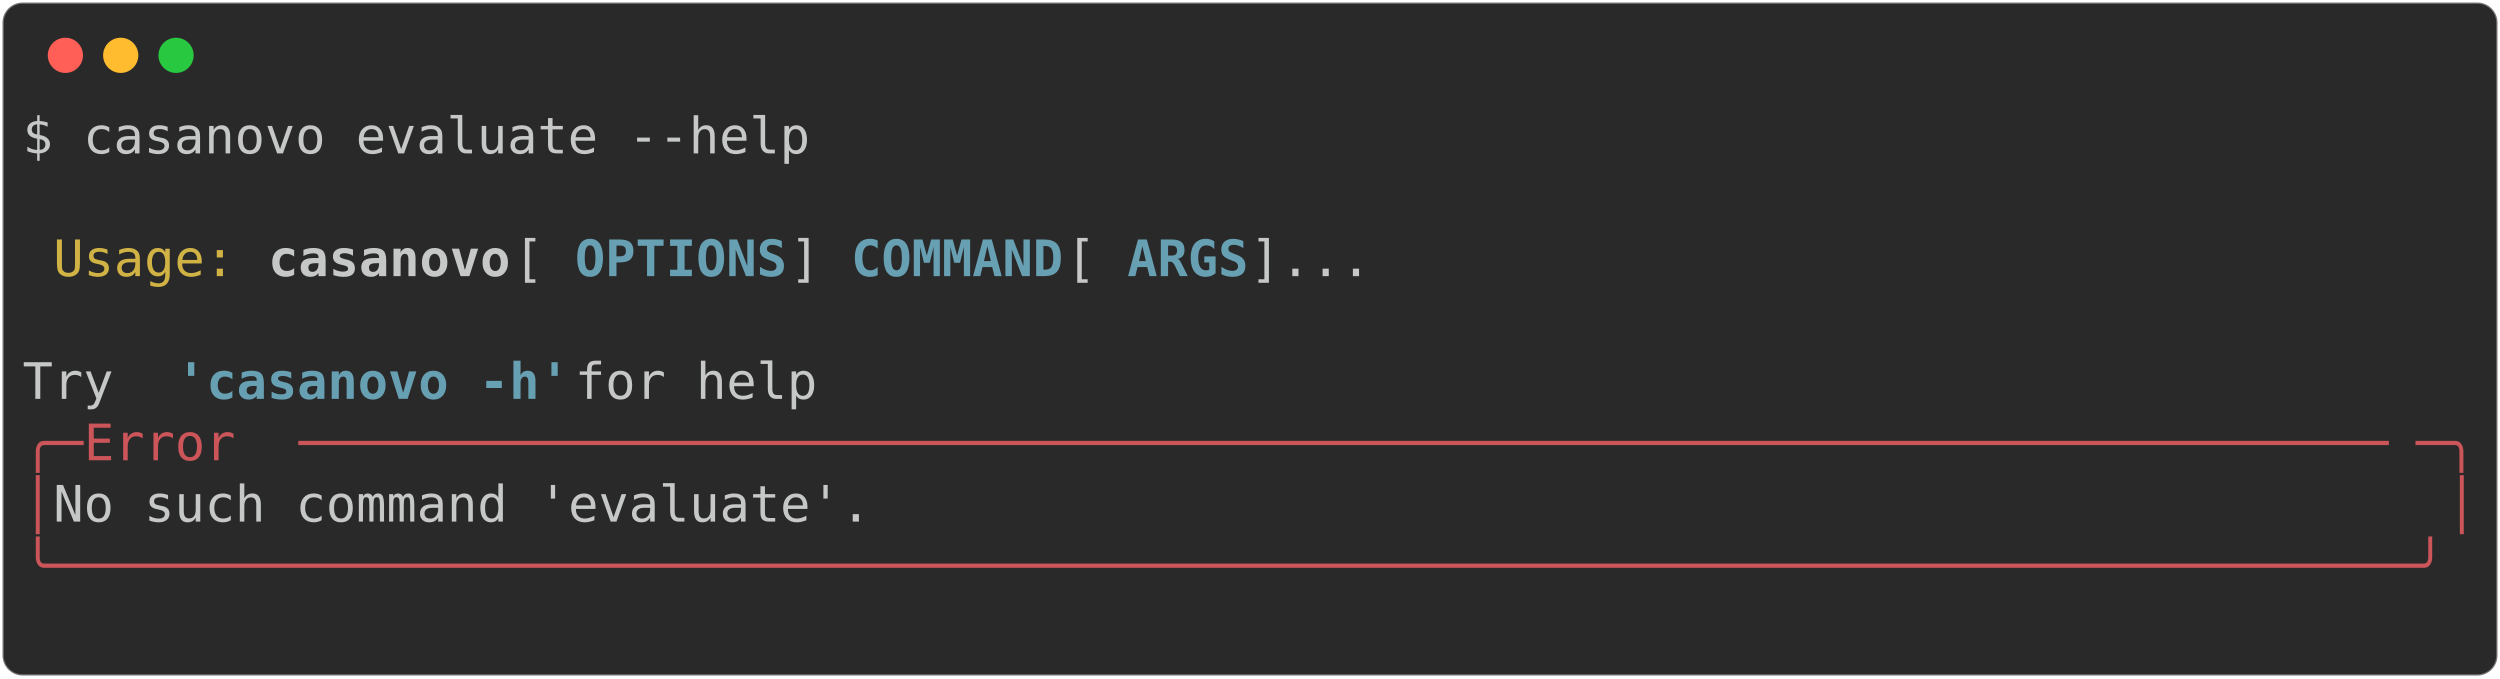
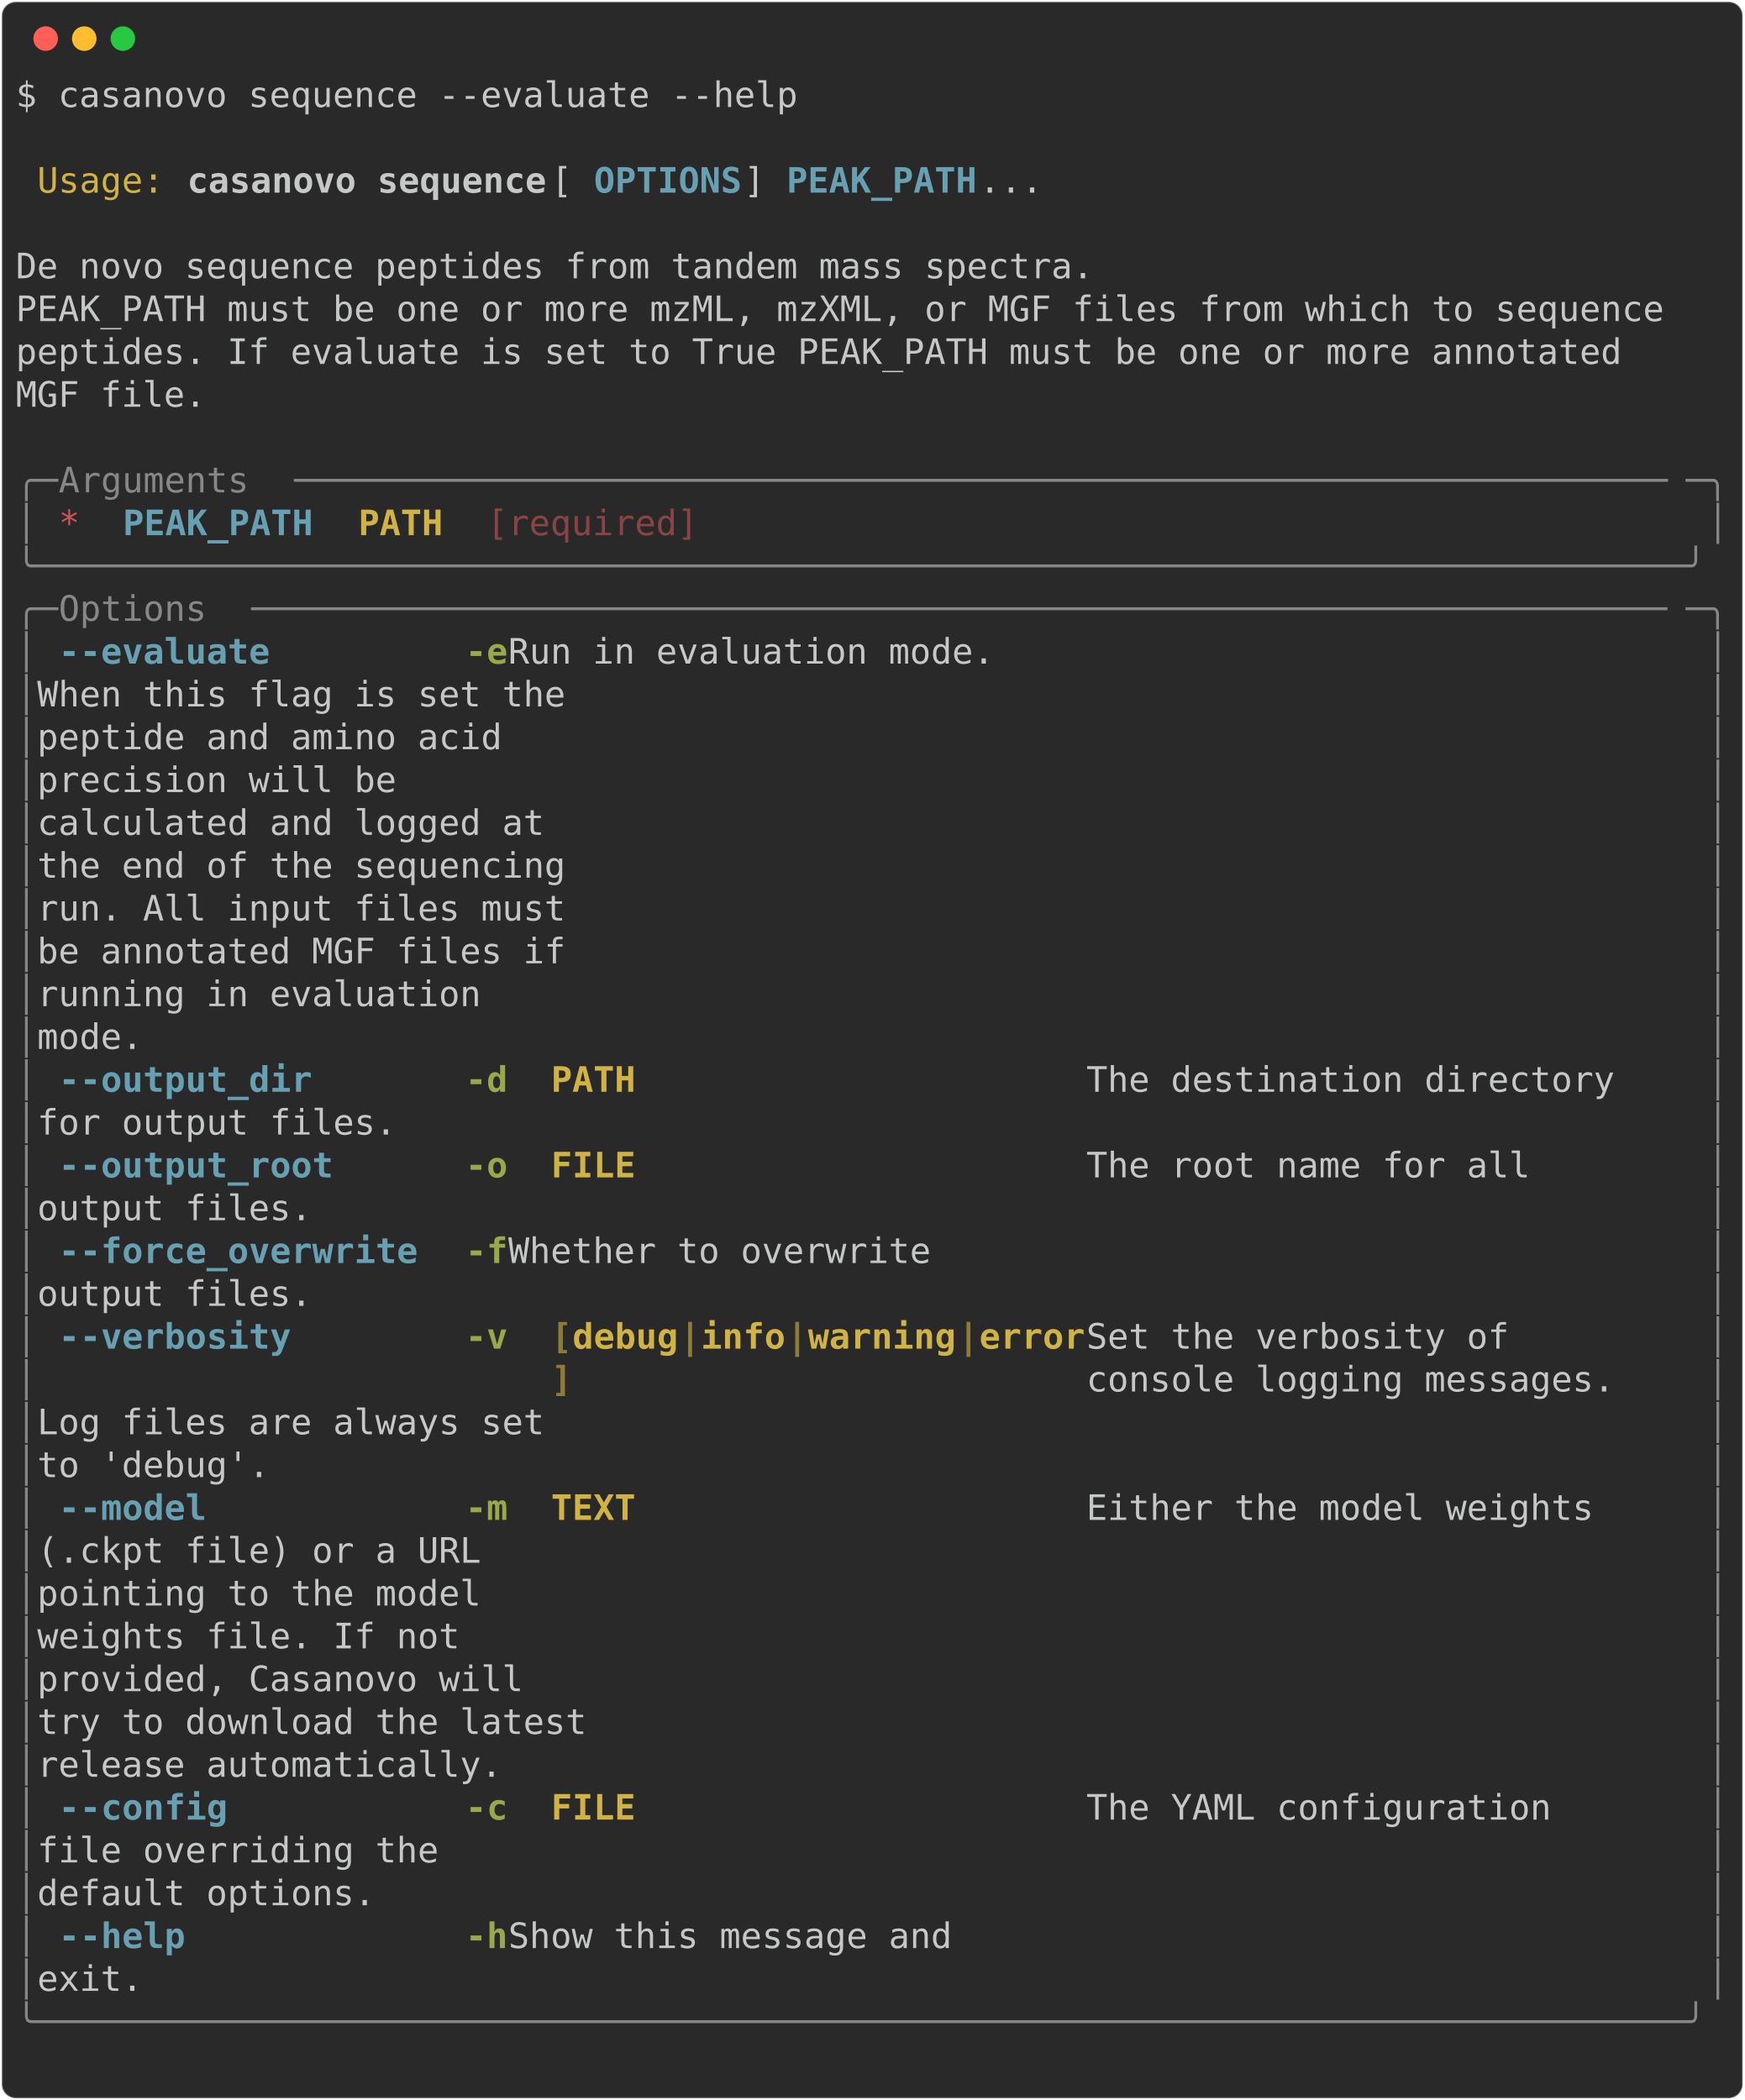
- <svg xmlns="http://www.w3.org/2000/svg" class="rich-terminal" viewBox="0 0 994 269.6">
+ <svg xmlns="http://www.w3.org/2000/svg" class="rich-terminal" viewBox="0 0 994 1196.8">
  <style>

    @font-face {
        font-family: "Fira Code";
        src: local("FiraCode-Regular"),
                url("https://cdnjs.cloudflare.com/ajax/libs/firacode/6.2.0/woff2/FiraCode-Regular.woff2") format("woff2"),
                url("https://cdnjs.cloudflare.com/ajax/libs/firacode/6.2.0/woff/FiraCode-Regular.woff") format("woff");
        font-style: normal;
        font-weight: 400;
    }
    @font-face {
        font-family: "Fira Code";
        src: local("FiraCode-Bold"),
                url("https://cdnjs.cloudflare.com/ajax/libs/firacode/6.2.0/woff2/FiraCode-Bold.woff2") format("woff2"),
                url("https://cdnjs.cloudflare.com/ajax/libs/firacode/6.2.0/woff/FiraCode-Bold.woff") format("woff");
        font-style: bold;
        font-weight: 700;
    }

-     .terminal-782051527-matrix {
+     .terminal-1152164508-matrix {
        font-family: Fira Code, monospace;
        font-size: 20px;
        line-height: 24.4px;
        font-variant-east-asian: full-width;
    }

-     .terminal-782051527-title {
+     .terminal-1152164508-title {
        font-size: 18px;
        font-weight: bold;
        font-family: arial;
    }

-     .terminal-782051527-r1 { fill: #c5c8c6 }
- .terminal-782051527-r2 { fill: #d0b344 }
- .terminal-782051527-r3 { fill: #c5c8c6;font-weight: bold }
- .terminal-782051527-r4 { fill: #68a0b3;font-weight: bold }
- .terminal-782051527-r5 { fill: #cc555a }
+     .terminal-1152164508-r1 { fill: #c5c8c6 }
+ .terminal-1152164508-r2 { fill: #d0b344 }
+ .terminal-1152164508-r3 { fill: #c5c8c6;font-weight: bold }
+ .terminal-1152164508-r4 { fill: #68a0b3;font-weight: bold }
+ .terminal-1152164508-r5 { fill: #868887 }
+ .terminal-1152164508-r6 { fill: #cc555a }
+ .terminal-1152164508-r7 { fill: #d0b344;font-weight: bold }
+ .terminal-1152164508-r8 { fill: #8a4346 }
+ .terminal-1152164508-r9 { fill: #98a84b;font-weight: bold }
+ .terminal-1152164508-r10 { fill: #8d7b39;font-weight: bold }
    </style>
  <defs>
-     <clipPath id="terminal-782051527-clip-terminal">
-       <rect x="0" y="0" width="975.0" height="218.6" />
-     </clipPath>
-     <clipPath id="terminal-782051527-line-0">
+     <clipPath id="terminal-1152164508-clip-terminal">
+       <rect x="0" y="0" width="975.0" height="1145.8" />
+     </clipPath>
+     <clipPath id="terminal-1152164508-line-0">
      <rect x="0" y="1.5" width="976" height="24.65" />
    </clipPath>
-     <clipPath id="terminal-782051527-line-1">
+     <clipPath id="terminal-1152164508-line-1">
      <rect x="0" y="25.9" width="976" height="24.65" />
    </clipPath>
-     <clipPath id="terminal-782051527-line-2">
+     <clipPath id="terminal-1152164508-line-2">
      <rect x="0" y="50.3" width="976" height="24.65" />
    </clipPath>
-     <clipPath id="terminal-782051527-line-3">
+     <clipPath id="terminal-1152164508-line-3">
      <rect x="0" y="74.7" width="976" height="24.65" />
    </clipPath>
-     <clipPath id="terminal-782051527-line-4">
+     <clipPath id="terminal-1152164508-line-4">
      <rect x="0" y="99.1" width="976" height="24.65" />
    </clipPath>
-     <clipPath id="terminal-782051527-line-5">
+     <clipPath id="terminal-1152164508-line-5">
      <rect x="0" y="123.5" width="976" height="24.65" />
    </clipPath>
-     <clipPath id="terminal-782051527-line-6">
+     <clipPath id="terminal-1152164508-line-6">
      <rect x="0" y="147.9" width="976" height="24.65" />
    </clipPath>
-     <clipPath id="terminal-782051527-line-7">
+     <clipPath id="terminal-1152164508-line-7">
      <rect x="0" y="172.3" width="976" height="24.65" />
    </clipPath>
+     <clipPath id="terminal-1152164508-line-8">
+       <rect x="0" y="196.7" width="976" height="24.65" />
+     </clipPath>
+     <clipPath id="terminal-1152164508-line-9">
+       <rect x="0" y="221.1" width="976" height="24.65" />
+     </clipPath>
+     <clipPath id="terminal-1152164508-line-10">
+       <rect x="0" y="245.5" width="976" height="24.65" />
+     </clipPath>
+     <clipPath id="terminal-1152164508-line-11">
+       <rect x="0" y="269.9" width="976" height="24.65" />
+     </clipPath>
+     <clipPath id="terminal-1152164508-line-12">
+       <rect x="0" y="294.3" width="976" height="24.65" />
+     </clipPath>
+     <clipPath id="terminal-1152164508-line-13">
+       <rect x="0" y="318.7" width="976" height="24.65" />
+     </clipPath>
+     <clipPath id="terminal-1152164508-line-14">
+       <rect x="0" y="343.1" width="976" height="24.65" />
+     </clipPath>
+     <clipPath id="terminal-1152164508-line-15">
+       <rect x="0" y="367.5" width="976" height="24.65" />
+     </clipPath>
+     <clipPath id="terminal-1152164508-line-16">
+       <rect x="0" y="391.9" width="976" height="24.65" />
+     </clipPath>
+     <clipPath id="terminal-1152164508-line-17">
+       <rect x="0" y="416.3" width="976" height="24.65" />
+     </clipPath>
+     <clipPath id="terminal-1152164508-line-18">
+       <rect x="0" y="440.7" width="976" height="24.65" />
+     </clipPath>
+     <clipPath id="terminal-1152164508-line-19">
+       <rect x="0" y="465.1" width="976" height="24.65" />
+     </clipPath>
+     <clipPath id="terminal-1152164508-line-20">
+       <rect x="0" y="489.5" width="976" height="24.65" />
+     </clipPath>
+     <clipPath id="terminal-1152164508-line-21">
+       <rect x="0" y="513.9" width="976" height="24.65" />
+     </clipPath>
+     <clipPath id="terminal-1152164508-line-22">
+       <rect x="0" y="538.3" width="976" height="24.65" />
+     </clipPath>
+     <clipPath id="terminal-1152164508-line-23">
+       <rect x="0" y="562.7" width="976" height="24.65" />
+     </clipPath>
+     <clipPath id="terminal-1152164508-line-24">
+       <rect x="0" y="587.1" width="976" height="24.65" />
+     </clipPath>
+     <clipPath id="terminal-1152164508-line-25">
+       <rect x="0" y="611.5" width="976" height="24.65" />
+     </clipPath>
+     <clipPath id="terminal-1152164508-line-26">
+       <rect x="0" y="635.9" width="976" height="24.65" />
+     </clipPath>
+     <clipPath id="terminal-1152164508-line-27">
+       <rect x="0" y="660.3" width="976" height="24.65" />
+     </clipPath>
+     <clipPath id="terminal-1152164508-line-28">
+       <rect x="0" y="684.7" width="976" height="24.65" />
+     </clipPath>
+     <clipPath id="terminal-1152164508-line-29">
+       <rect x="0" y="709.1" width="976" height="24.65" />
+     </clipPath>
+     <clipPath id="terminal-1152164508-line-30">
+       <rect x="0" y="733.5" width="976" height="24.65" />
+     </clipPath>
+     <clipPath id="terminal-1152164508-line-31">
+       <rect x="0" y="757.9" width="976" height="24.65" />
+     </clipPath>
+     <clipPath id="terminal-1152164508-line-32">
+       <rect x="0" y="782.3" width="976" height="24.65" />
+     </clipPath>
+     <clipPath id="terminal-1152164508-line-33">
+       <rect x="0" y="806.7" width="976" height="24.65" />
+     </clipPath>
+     <clipPath id="terminal-1152164508-line-34">
+       <rect x="0" y="831.1" width="976" height="24.65" />
+     </clipPath>
+     <clipPath id="terminal-1152164508-line-35">
+       <rect x="0" y="855.5" width="976" height="24.65" />
+     </clipPath>
+     <clipPath id="terminal-1152164508-line-36">
+       <rect x="0" y="879.9" width="976" height="24.65" />
+     </clipPath>
+     <clipPath id="terminal-1152164508-line-37">
+       <rect x="0" y="904.3" width="976" height="24.65" />
+     </clipPath>
+     <clipPath id="terminal-1152164508-line-38">
+       <rect x="0" y="928.7" width="976" height="24.65" />
+     </clipPath>
+     <clipPath id="terminal-1152164508-line-39">
+       <rect x="0" y="953.1" width="976" height="24.65" />
+     </clipPath>
+     <clipPath id="terminal-1152164508-line-40">
+       <rect x="0" y="977.5" width="976" height="24.65" />
+     </clipPath>
+     <clipPath id="terminal-1152164508-line-41">
+       <rect x="0" y="1001.9" width="976" height="24.65" />
+     </clipPath>
+     <clipPath id="terminal-1152164508-line-42">
+       <rect x="0" y="1026.3" width="976" height="24.65" />
+     </clipPath>
+     <clipPath id="terminal-1152164508-line-43">
+       <rect x="0" y="1050.7" width="976" height="24.65" />
+     </clipPath>
+     <clipPath id="terminal-1152164508-line-44">
+       <rect x="0" y="1075.1" width="976" height="24.65" />
+     </clipPath>
+     <clipPath id="terminal-1152164508-line-45">
+       <rect x="0" y="1099.5" width="976" height="24.65" />
+     </clipPath>
  </defs>
-   <rect fill="#292929" stroke="rgba(255,255,255,0.35)" stroke-width="1" x="1" y="1" width="992" height="267.6" rx="8" />
+   <rect fill="#292929" stroke="rgba(255,255,255,0.35)" stroke-width="1" x="1" y="1" width="992" height="1194.8" rx="8" />
  <g transform="translate(26,22)">
    <circle cx="0" cy="0" r="7" fill="#ff5f57" />
    <circle cx="22" cy="0" r="7" fill="#febc2e" />
    <circle cx="44" cy="0" r="7" fill="#28c840" />
  </g>
-   <g transform="translate(9, 41)" clip-path="url(#terminal-782051527-clip-terminal)">
-     <g class="terminal-782051527-matrix">
-       <text class="terminal-782051527-r1" x="0" y="20" textLength="317.2" clip-path="url(#terminal-782051527-line-0)">$ casanovo evaluate --help</text>
-       <text class="terminal-782051527-r1" x="976" y="20" textLength="12.2" clip-path="url(#terminal-782051527-line-0)">
- </text>
-       <text class="terminal-782051527-r1" x="976" y="44.4" textLength="12.2" clip-path="url(#terminal-782051527-line-1)">
- </text>
-       <text class="terminal-782051527-r2" x="12.2" y="68.8" textLength="73.2" clip-path="url(#terminal-782051527-line-2)">Usage:</text>
-       <text class="terminal-782051527-r3" x="97.6" y="68.8" textLength="97.6" clip-path="url(#terminal-782051527-line-2)">casanovo</text>
-       <text class="terminal-782051527-r1" x="195.2" y="68.8" textLength="24.4" clip-path="url(#terminal-782051527-line-2)"> [</text>
-       <text class="terminal-782051527-r4" x="219.6" y="68.8" textLength="85.4" clip-path="url(#terminal-782051527-line-2)">OPTIONS</text>
-       <text class="terminal-782051527-r1" x="305" y="68.8" textLength="24.4" clip-path="url(#terminal-782051527-line-2)">] </text>
-       <text class="terminal-782051527-r4" x="329.4" y="68.8" textLength="85.4" clip-path="url(#terminal-782051527-line-2)">COMMAND</text>
-       <text class="terminal-782051527-r1" x="414.8" y="68.8" textLength="24.4" clip-path="url(#terminal-782051527-line-2)"> [</text>
-       <text class="terminal-782051527-r4" x="439.2" y="68.8" textLength="48.8" clip-path="url(#terminal-782051527-line-2)">ARGS</text>
-       <text class="terminal-782051527-r1" x="488" y="68.8" textLength="488" clip-path="url(#terminal-782051527-line-2)">]...                                    </text>
-       <text class="terminal-782051527-r1" x="976" y="68.8" textLength="12.2" clip-path="url(#terminal-782051527-line-2)">
- </text>
-       <text class="terminal-782051527-r1" x="976" y="93.2" textLength="12.2" clip-path="url(#terminal-782051527-line-3)">
- </text>
-       <text class="terminal-782051527-r1" x="0" y="117.6" textLength="61" clip-path="url(#terminal-782051527-line-4)"> Try </text>
-       <text class="terminal-782051527-r4" x="61" y="117.6" textLength="158.6" clip-path="url(#terminal-782051527-line-4)">'casanovo -h'</text>
-       <text class="terminal-782051527-r1" x="219.6" y="117.6" textLength="756.4" clip-path="url(#terminal-782051527-line-4)"> for help                                                     </text>
-       <text class="terminal-782051527-r1" x="976" y="117.6" textLength="12.2" clip-path="url(#terminal-782051527-line-4)">
- </text>
-       <text class="terminal-782051527-r5" x="0" y="142" textLength="24.4" clip-path="url(#terminal-782051527-line-5)">╭─</text>
-       <text class="terminal-782051527-r5" x="24.4" y="142" textLength="85.4" clip-path="url(#terminal-782051527-line-5)"> Error </text>
-       <text class="terminal-782051527-r5" x="109.8" y="142" textLength="841.8" clip-path="url(#terminal-782051527-line-5)">─────────────────────────────────────────────────────────────────────</text>
-       <text class="terminal-782051527-r5" x="951.6" y="142" textLength="24.4" clip-path="url(#terminal-782051527-line-5)">─╮</text>
-       <text class="terminal-782051527-r1" x="976" y="142" textLength="12.2" clip-path="url(#terminal-782051527-line-5)">
- </text>
-       <text class="terminal-782051527-r5" x="0" y="166.4" textLength="12.2" clip-path="url(#terminal-782051527-line-6)">│</text>
-       <text class="terminal-782051527-r1" x="12.2" y="166.4" textLength="951.6" clip-path="url(#terminal-782051527-line-6)"> No such command 'evaluate'.                                                  </text>
-       <text class="terminal-782051527-r5" x="963.8" y="166.4" textLength="12.2" clip-path="url(#terminal-782051527-line-6)">│</text>
-       <text class="terminal-782051527-r1" x="976" y="166.4" textLength="12.2" clip-path="url(#terminal-782051527-line-6)">
- </text>
-       <text class="terminal-782051527-r5" x="0" y="190.8" textLength="976" clip-path="url(#terminal-782051527-line-7)">╰──────────────────────────────────────────────────────────────────────────────╯</text>
-       <text class="terminal-782051527-r1" x="976" y="190.8" textLength="12.2" clip-path="url(#terminal-782051527-line-7)">
- </text>
-       <text class="terminal-782051527-r1" x="976" y="215.2" textLength="12.2" clip-path="url(#terminal-782051527-line-8)">
+   <g transform="translate(9, 41)" clip-path="url(#terminal-1152164508-clip-terminal)">
+     <g class="terminal-1152164508-matrix">
+       <text class="terminal-1152164508-r1" x="0" y="20" textLength="451.4" clip-path="url(#terminal-1152164508-line-0)">$ casanovo sequence --evaluate --help</text>
+       <text class="terminal-1152164508-r1" x="976" y="20" textLength="12.2" clip-path="url(#terminal-1152164508-line-0)">
+ </text>
+       <text class="terminal-1152164508-r1" x="976" y="44.4" textLength="12.2" clip-path="url(#terminal-1152164508-line-1)">
+ </text>
+       <text class="terminal-1152164508-r2" x="12.2" y="68.8" textLength="73.2" clip-path="url(#terminal-1152164508-line-2)">Usage:</text>
+       <text class="terminal-1152164508-r3" x="97.6" y="68.8" textLength="207.4" clip-path="url(#terminal-1152164508-line-2)">casanovo sequence</text>
+       <text class="terminal-1152164508-r1" x="305" y="68.8" textLength="24.4" clip-path="url(#terminal-1152164508-line-2)"> [</text>
+       <text class="terminal-1152164508-r4" x="329.4" y="68.8" textLength="85.4" clip-path="url(#terminal-1152164508-line-2)">OPTIONS</text>
+       <text class="terminal-1152164508-r1" x="414.8" y="68.8" textLength="24.4" clip-path="url(#terminal-1152164508-line-2)">] </text>
+       <text class="terminal-1152164508-r4" x="439.2" y="68.8" textLength="109.8" clip-path="url(#terminal-1152164508-line-2)">PEAK_PATH</text>
+       <text class="terminal-1152164508-r1" x="549" y="68.8" textLength="427" clip-path="url(#terminal-1152164508-line-2)">...                                </text>
+       <text class="terminal-1152164508-r1" x="976" y="68.8" textLength="12.2" clip-path="url(#terminal-1152164508-line-2)">
+ </text>
+       <text class="terminal-1152164508-r1" x="976" y="93.2" textLength="12.2" clip-path="url(#terminal-1152164508-line-3)">
+ </text>
+       <text class="terminal-1152164508-r1" x="0" y="117.6" textLength="976" clip-path="url(#terminal-1152164508-line-4)"> De novo sequence peptides from tandem mass spectra.                            </text>
+       <text class="terminal-1152164508-r1" x="976" y="117.6" textLength="12.2" clip-path="url(#terminal-1152164508-line-4)">
+ </text>
+       <text class="terminal-1152164508-r1" x="0" y="142" textLength="976" clip-path="url(#terminal-1152164508-line-5)"> PEAK_PATH must be one or more mzML, mzXML, or MGF files from which to sequence </text>
+       <text class="terminal-1152164508-r1" x="976" y="142" textLength="12.2" clip-path="url(#terminal-1152164508-line-5)">
+ </text>
+       <text class="terminal-1152164508-r1" x="0" y="166.4" textLength="976" clip-path="url(#terminal-1152164508-line-6)"> peptides. If evaluate is set to True PEAK_PATH must be one or more annotated   </text>
+       <text class="terminal-1152164508-r1" x="976" y="166.4" textLength="12.2" clip-path="url(#terminal-1152164508-line-6)">
+ </text>
+       <text class="terminal-1152164508-r1" x="0" y="190.8" textLength="976" clip-path="url(#terminal-1152164508-line-7)"> MGF file.                                                                      </text>
+       <text class="terminal-1152164508-r1" x="976" y="190.8" textLength="12.2" clip-path="url(#terminal-1152164508-line-7)">
+ </text>
+       <text class="terminal-1152164508-r1" x="976" y="215.2" textLength="12.2" clip-path="url(#terminal-1152164508-line-8)">
+ </text>
+       <text class="terminal-1152164508-r5" x="0" y="239.6" textLength="24.4" clip-path="url(#terminal-1152164508-line-9)">╭─</text>
+       <text class="terminal-1152164508-r5" x="24.4" y="239.6" textLength="134.2" clip-path="url(#terminal-1152164508-line-9)"> Arguments </text>
+       <text class="terminal-1152164508-r5" x="158.6" y="239.6" textLength="793" clip-path="url(#terminal-1152164508-line-9)">─────────────────────────────────────────────────────────────────</text>
+       <text class="terminal-1152164508-r5" x="951.6" y="239.6" textLength="24.4" clip-path="url(#terminal-1152164508-line-9)">─╮</text>
+       <text class="terminal-1152164508-r1" x="976" y="239.6" textLength="12.2" clip-path="url(#terminal-1152164508-line-9)">
+ </text>
+       <text class="terminal-1152164508-r5" x="0" y="264" textLength="12.2" clip-path="url(#terminal-1152164508-line-10)">│</text>
+       <text class="terminal-1152164508-r6" x="24.4" y="264" textLength="12.2" clip-path="url(#terminal-1152164508-line-10)">*</text>
+       <text class="terminal-1152164508-r4" x="61" y="264" textLength="109.8" clip-path="url(#terminal-1152164508-line-10)">PEAK_PATH</text>
+       <text class="terminal-1152164508-r7" x="195.2" y="264" textLength="48.8" clip-path="url(#terminal-1152164508-line-10)">PATH</text>
+       <text class="terminal-1152164508-r8" x="268.4" y="264" textLength="122" clip-path="url(#terminal-1152164508-line-10)">[required]</text>
+       <text class="terminal-1152164508-r5" x="963.8" y="264" textLength="12.2" clip-path="url(#terminal-1152164508-line-10)">│</text>
+       <text class="terminal-1152164508-r1" x="976" y="264" textLength="12.2" clip-path="url(#terminal-1152164508-line-10)">
+ </text>
+       <text class="terminal-1152164508-r5" x="0" y="288.4" textLength="976" clip-path="url(#terminal-1152164508-line-11)">╰──────────────────────────────────────────────────────────────────────────────╯</text>
+       <text class="terminal-1152164508-r1" x="976" y="288.4" textLength="12.2" clip-path="url(#terminal-1152164508-line-11)">
+ </text>
+       <text class="terminal-1152164508-r5" x="0" y="312.8" textLength="24.4" clip-path="url(#terminal-1152164508-line-12)">╭─</text>
+       <text class="terminal-1152164508-r5" x="24.4" y="312.8" textLength="109.8" clip-path="url(#terminal-1152164508-line-12)"> Options </text>
+       <text class="terminal-1152164508-r5" x="134.2" y="312.8" textLength="817.4" clip-path="url(#terminal-1152164508-line-12)">───────────────────────────────────────────────────────────────────</text>
+       <text class="terminal-1152164508-r5" x="951.6" y="312.8" textLength="24.4" clip-path="url(#terminal-1152164508-line-12)">─╮</text>
+       <text class="terminal-1152164508-r1" x="976" y="312.8" textLength="12.2" clip-path="url(#terminal-1152164508-line-12)">
+ </text>
+       <text class="terminal-1152164508-r5" x="0" y="337.2" textLength="12.2" clip-path="url(#terminal-1152164508-line-13)">│</text>
+       <text class="terminal-1152164508-r4" x="24.4" y="337.2" textLength="207.4" clip-path="url(#terminal-1152164508-line-13)">--evaluate       </text>
+       <text class="terminal-1152164508-r9" x="256.2" y="337.2" textLength="24.4" clip-path="url(#terminal-1152164508-line-13)">-e</text>
+       <text class="terminal-1152164508-r1" x="280.6" y="337.2" textLength="683.2" clip-path="url(#terminal-1152164508-line-13)">                             Run in evaluation mode.    </text>
+       <text class="terminal-1152164508-r5" x="963.8" y="337.2" textLength="12.2" clip-path="url(#terminal-1152164508-line-13)">│</text>
+       <text class="terminal-1152164508-r1" x="976" y="337.2" textLength="12.2" clip-path="url(#terminal-1152164508-line-13)">
+ </text>
+       <text class="terminal-1152164508-r5" x="0" y="361.6" textLength="12.2" clip-path="url(#terminal-1152164508-line-14)">│</text>
+       <text class="terminal-1152164508-r1" x="12.2" y="361.6" textLength="951.6" clip-path="url(#terminal-1152164508-line-14)">                                                   When this flag is set the  </text>
+       <text class="terminal-1152164508-r5" x="963.8" y="361.6" textLength="12.2" clip-path="url(#terminal-1152164508-line-14)">│</text>
+       <text class="terminal-1152164508-r1" x="976" y="361.6" textLength="12.2" clip-path="url(#terminal-1152164508-line-14)">
+ </text>
+       <text class="terminal-1152164508-r5" x="0" y="386" textLength="12.2" clip-path="url(#terminal-1152164508-line-15)">│</text>
+       <text class="terminal-1152164508-r1" x="12.2" y="386" textLength="951.6" clip-path="url(#terminal-1152164508-line-15)">                                                   peptide and amino acid     </text>
+       <text class="terminal-1152164508-r5" x="963.8" y="386" textLength="12.2" clip-path="url(#terminal-1152164508-line-15)">│</text>
+       <text class="terminal-1152164508-r1" x="976" y="386" textLength="12.2" clip-path="url(#terminal-1152164508-line-15)">
+ </text>
+       <text class="terminal-1152164508-r5" x="0" y="410.4" textLength="12.2" clip-path="url(#terminal-1152164508-line-16)">│</text>
+       <text class="terminal-1152164508-r1" x="12.2" y="410.4" textLength="951.6" clip-path="url(#terminal-1152164508-line-16)">                                                   precision will be          </text>
+       <text class="terminal-1152164508-r5" x="963.8" y="410.4" textLength="12.2" clip-path="url(#terminal-1152164508-line-16)">│</text>
+       <text class="terminal-1152164508-r1" x="976" y="410.4" textLength="12.2" clip-path="url(#terminal-1152164508-line-16)">
+ </text>
+       <text class="terminal-1152164508-r5" x="0" y="434.8" textLength="12.2" clip-path="url(#terminal-1152164508-line-17)">│</text>
+       <text class="terminal-1152164508-r1" x="12.2" y="434.8" textLength="951.6" clip-path="url(#terminal-1152164508-line-17)">                                                   calculated and logged at   </text>
+       <text class="terminal-1152164508-r5" x="963.8" y="434.8" textLength="12.2" clip-path="url(#terminal-1152164508-line-17)">│</text>
+       <text class="terminal-1152164508-r1" x="976" y="434.8" textLength="12.2" clip-path="url(#terminal-1152164508-line-17)">
+ </text>
+       <text class="terminal-1152164508-r5" x="0" y="459.2" textLength="12.2" clip-path="url(#terminal-1152164508-line-18)">│</text>
+       <text class="terminal-1152164508-r1" x="12.2" y="459.2" textLength="951.6" clip-path="url(#terminal-1152164508-line-18)">                                                   the end of the sequencing  </text>
+       <text class="terminal-1152164508-r5" x="963.8" y="459.2" textLength="12.2" clip-path="url(#terminal-1152164508-line-18)">│</text>
+       <text class="terminal-1152164508-r1" x="976" y="459.2" textLength="12.2" clip-path="url(#terminal-1152164508-line-18)">
+ </text>
+       <text class="terminal-1152164508-r5" x="0" y="483.6" textLength="12.2" clip-path="url(#terminal-1152164508-line-19)">│</text>
+       <text class="terminal-1152164508-r1" x="12.2" y="483.6" textLength="951.6" clip-path="url(#terminal-1152164508-line-19)">                                                   run. All input files must  </text>
+       <text class="terminal-1152164508-r5" x="963.8" y="483.6" textLength="12.2" clip-path="url(#terminal-1152164508-line-19)">│</text>
+       <text class="terminal-1152164508-r1" x="976" y="483.6" textLength="12.2" clip-path="url(#terminal-1152164508-line-19)">
+ </text>
+       <text class="terminal-1152164508-r5" x="0" y="508" textLength="12.2" clip-path="url(#terminal-1152164508-line-20)">│</text>
+       <text class="terminal-1152164508-r1" x="12.2" y="508" textLength="951.6" clip-path="url(#terminal-1152164508-line-20)">                                                   be annotated MGF files if  </text>
+       <text class="terminal-1152164508-r5" x="963.8" y="508" textLength="12.2" clip-path="url(#terminal-1152164508-line-20)">│</text>
+       <text class="terminal-1152164508-r1" x="976" y="508" textLength="12.2" clip-path="url(#terminal-1152164508-line-20)">
+ </text>
+       <text class="terminal-1152164508-r5" x="0" y="532.4" textLength="12.2" clip-path="url(#terminal-1152164508-line-21)">│</text>
+       <text class="terminal-1152164508-r1" x="12.2" y="532.4" textLength="951.6" clip-path="url(#terminal-1152164508-line-21)">                                                   running in evaluation      </text>
+       <text class="terminal-1152164508-r5" x="963.8" y="532.4" textLength="12.2" clip-path="url(#terminal-1152164508-line-21)">│</text>
+       <text class="terminal-1152164508-r1" x="976" y="532.4" textLength="12.2" clip-path="url(#terminal-1152164508-line-21)">
+ </text>
+       <text class="terminal-1152164508-r5" x="0" y="556.8" textLength="12.2" clip-path="url(#terminal-1152164508-line-22)">│</text>
+       <text class="terminal-1152164508-r1" x="12.2" y="556.8" textLength="951.6" clip-path="url(#terminal-1152164508-line-22)">                                                   mode.                      </text>
+       <text class="terminal-1152164508-r5" x="963.8" y="556.8" textLength="12.2" clip-path="url(#terminal-1152164508-line-22)">│</text>
+       <text class="terminal-1152164508-r1" x="976" y="556.8" textLength="12.2" clip-path="url(#terminal-1152164508-line-22)">
+ </text>
+       <text class="terminal-1152164508-r5" x="0" y="581.2" textLength="12.2" clip-path="url(#terminal-1152164508-line-23)">│</text>
+       <text class="terminal-1152164508-r4" x="24.4" y="581.2" textLength="207.4" clip-path="url(#terminal-1152164508-line-23)">--output_dir     </text>
+       <text class="terminal-1152164508-r9" x="256.2" y="581.2" textLength="24.4" clip-path="url(#terminal-1152164508-line-23)">-d</text>
+       <text class="terminal-1152164508-r7" x="305" y="581.2" textLength="305" clip-path="url(#terminal-1152164508-line-23)">PATH                     </text>
+       <text class="terminal-1152164508-r1" x="610" y="581.2" textLength="353.8" clip-path="url(#terminal-1152164508-line-23)">  The destination directory  </text>
+       <text class="terminal-1152164508-r5" x="963.8" y="581.2" textLength="12.2" clip-path="url(#terminal-1152164508-line-23)">│</text>
+       <text class="terminal-1152164508-r1" x="976" y="581.2" textLength="12.2" clip-path="url(#terminal-1152164508-line-23)">
+ </text>
+       <text class="terminal-1152164508-r5" x="0" y="605.6" textLength="12.2" clip-path="url(#terminal-1152164508-line-24)">│</text>
+       <text class="terminal-1152164508-r1" x="12.2" y="605.6" textLength="951.6" clip-path="url(#terminal-1152164508-line-24)">                                                   for output files.          </text>
+       <text class="terminal-1152164508-r5" x="963.8" y="605.6" textLength="12.2" clip-path="url(#terminal-1152164508-line-24)">│</text>
+       <text class="terminal-1152164508-r1" x="976" y="605.6" textLength="12.2" clip-path="url(#terminal-1152164508-line-24)">
+ </text>
+       <text class="terminal-1152164508-r5" x="0" y="630" textLength="12.2" clip-path="url(#terminal-1152164508-line-25)">│</text>
+       <text class="terminal-1152164508-r4" x="24.4" y="630" textLength="207.4" clip-path="url(#terminal-1152164508-line-25)">--output_root    </text>
+       <text class="terminal-1152164508-r9" x="256.2" y="630" textLength="24.4" clip-path="url(#terminal-1152164508-line-25)">-o</text>
+       <text class="terminal-1152164508-r7" x="305" y="630" textLength="305" clip-path="url(#terminal-1152164508-line-25)">FILE                     </text>
+       <text class="terminal-1152164508-r1" x="610" y="630" textLength="353.8" clip-path="url(#terminal-1152164508-line-25)">  The root name for all      </text>
+       <text class="terminal-1152164508-r5" x="963.8" y="630" textLength="12.2" clip-path="url(#terminal-1152164508-line-25)">│</text>
+       <text class="terminal-1152164508-r1" x="976" y="630" textLength="12.2" clip-path="url(#terminal-1152164508-line-25)">
+ </text>
+       <text class="terminal-1152164508-r5" x="0" y="654.4" textLength="12.2" clip-path="url(#terminal-1152164508-line-26)">│</text>
+       <text class="terminal-1152164508-r1" x="12.2" y="654.4" textLength="951.6" clip-path="url(#terminal-1152164508-line-26)">                                                   output files.              </text>
+       <text class="terminal-1152164508-r5" x="963.8" y="654.4" textLength="12.2" clip-path="url(#terminal-1152164508-line-26)">│</text>
+       <text class="terminal-1152164508-r1" x="976" y="654.4" textLength="12.2" clip-path="url(#terminal-1152164508-line-26)">
+ </text>
+       <text class="terminal-1152164508-r5" x="0" y="678.8" textLength="12.2" clip-path="url(#terminal-1152164508-line-27)">│</text>
+       <text class="terminal-1152164508-r4" x="24.4" y="678.8" textLength="207.4" clip-path="url(#terminal-1152164508-line-27)">--force_overwrite</text>
+       <text class="terminal-1152164508-r9" x="256.2" y="678.8" textLength="24.4" clip-path="url(#terminal-1152164508-line-27)">-f</text>
+       <text class="terminal-1152164508-r1" x="280.6" y="678.8" textLength="683.2" clip-path="url(#terminal-1152164508-line-27)">                             Whether to overwrite       </text>
+       <text class="terminal-1152164508-r5" x="963.8" y="678.8" textLength="12.2" clip-path="url(#terminal-1152164508-line-27)">│</text>
+       <text class="terminal-1152164508-r1" x="976" y="678.8" textLength="12.2" clip-path="url(#terminal-1152164508-line-27)">
+ </text>
+       <text class="terminal-1152164508-r5" x="0" y="703.2" textLength="12.2" clip-path="url(#terminal-1152164508-line-28)">│</text>
+       <text class="terminal-1152164508-r1" x="12.2" y="703.2" textLength="951.6" clip-path="url(#terminal-1152164508-line-28)">                                                   output files.              </text>
+       <text class="terminal-1152164508-r5" x="963.8" y="703.2" textLength="12.2" clip-path="url(#terminal-1152164508-line-28)">│</text>
+       <text class="terminal-1152164508-r1" x="976" y="703.2" textLength="12.2" clip-path="url(#terminal-1152164508-line-28)">
+ </text>
+       <text class="terminal-1152164508-r5" x="0" y="727.6" textLength="12.2" clip-path="url(#terminal-1152164508-line-29)">│</text>
+       <text class="terminal-1152164508-r4" x="24.4" y="727.6" textLength="207.4" clip-path="url(#terminal-1152164508-line-29)">--verbosity      </text>
+       <text class="terminal-1152164508-r9" x="256.2" y="727.6" textLength="24.4" clip-path="url(#terminal-1152164508-line-29)">-v</text>
+       <text class="terminal-1152164508-r10" x="305" y="727.6" textLength="12.2" clip-path="url(#terminal-1152164508-line-29)">[</text>
+       <text class="terminal-1152164508-r7" x="317.2" y="727.6" textLength="61" clip-path="url(#terminal-1152164508-line-29)">debug</text>
+       <text class="terminal-1152164508-r10" x="378.2" y="727.6" textLength="12.2" clip-path="url(#terminal-1152164508-line-29)">|</text>
+       <text class="terminal-1152164508-r7" x="390.4" y="727.6" textLength="48.8" clip-path="url(#terminal-1152164508-line-29)">info</text>
+       <text class="terminal-1152164508-r10" x="439.2" y="727.6" textLength="12.2" clip-path="url(#terminal-1152164508-line-29)">|</text>
+       <text class="terminal-1152164508-r7" x="451.4" y="727.6" textLength="85.4" clip-path="url(#terminal-1152164508-line-29)">warning</text>
+       <text class="terminal-1152164508-r10" x="536.8" y="727.6" textLength="12.2" clip-path="url(#terminal-1152164508-line-29)">|</text>
+       <text class="terminal-1152164508-r7" x="549" y="727.6" textLength="61" clip-path="url(#terminal-1152164508-line-29)">error</text>
+       <text class="terminal-1152164508-r1" x="610" y="727.6" textLength="353.8" clip-path="url(#terminal-1152164508-line-29)">  Set the verbosity of       </text>
+       <text class="terminal-1152164508-r5" x="963.8" y="727.6" textLength="12.2" clip-path="url(#terminal-1152164508-line-29)">│</text>
+       <text class="terminal-1152164508-r1" x="976" y="727.6" textLength="12.2" clip-path="url(#terminal-1152164508-line-29)">
+ </text>
+       <text class="terminal-1152164508-r5" x="0" y="752" textLength="12.2" clip-path="url(#terminal-1152164508-line-30)">│</text>
+       <text class="terminal-1152164508-r10" x="305" y="752" textLength="12.2" clip-path="url(#terminal-1152164508-line-30)">]</text>
+       <text class="terminal-1152164508-r1" x="610" y="752" textLength="353.8" clip-path="url(#terminal-1152164508-line-30)">  console logging messages.  </text>
+       <text class="terminal-1152164508-r5" x="963.8" y="752" textLength="12.2" clip-path="url(#terminal-1152164508-line-30)">│</text>
+       <text class="terminal-1152164508-r1" x="976" y="752" textLength="12.2" clip-path="url(#terminal-1152164508-line-30)">
+ </text>
+       <text class="terminal-1152164508-r5" x="0" y="776.4" textLength="12.2" clip-path="url(#terminal-1152164508-line-31)">│</text>
+       <text class="terminal-1152164508-r1" x="12.2" y="776.4" textLength="951.6" clip-path="url(#terminal-1152164508-line-31)">                                                   Log files are always set   </text>
+       <text class="terminal-1152164508-r5" x="963.8" y="776.4" textLength="12.2" clip-path="url(#terminal-1152164508-line-31)">│</text>
+       <text class="terminal-1152164508-r1" x="976" y="776.4" textLength="12.2" clip-path="url(#terminal-1152164508-line-31)">
+ </text>
+       <text class="terminal-1152164508-r5" x="0" y="800.8" textLength="12.2" clip-path="url(#terminal-1152164508-line-32)">│</text>
+       <text class="terminal-1152164508-r1" x="12.2" y="800.8" textLength="951.6" clip-path="url(#terminal-1152164508-line-32)">                                                   to 'debug'.                </text>
+       <text class="terminal-1152164508-r5" x="963.8" y="800.8" textLength="12.2" clip-path="url(#terminal-1152164508-line-32)">│</text>
+       <text class="terminal-1152164508-r1" x="976" y="800.8" textLength="12.2" clip-path="url(#terminal-1152164508-line-32)">
+ </text>
+       <text class="terminal-1152164508-r5" x="0" y="825.2" textLength="12.2" clip-path="url(#terminal-1152164508-line-33)">│</text>
+       <text class="terminal-1152164508-r4" x="24.4" y="825.2" textLength="207.4" clip-path="url(#terminal-1152164508-line-33)">--model          </text>
+       <text class="terminal-1152164508-r9" x="256.2" y="825.2" textLength="24.4" clip-path="url(#terminal-1152164508-line-33)">-m</text>
+       <text class="terminal-1152164508-r7" x="305" y="825.2" textLength="305" clip-path="url(#terminal-1152164508-line-33)">TEXT                     </text>
+       <text class="terminal-1152164508-r1" x="610" y="825.2" textLength="353.8" clip-path="url(#terminal-1152164508-line-33)">  Either the model weights   </text>
+       <text class="terminal-1152164508-r5" x="963.8" y="825.2" textLength="12.2" clip-path="url(#terminal-1152164508-line-33)">│</text>
+       <text class="terminal-1152164508-r1" x="976" y="825.2" textLength="12.2" clip-path="url(#terminal-1152164508-line-33)">
+ </text>
+       <text class="terminal-1152164508-r5" x="0" y="849.6" textLength="12.2" clip-path="url(#terminal-1152164508-line-34)">│</text>
+       <text class="terminal-1152164508-r1" x="12.2" y="849.6" textLength="951.6" clip-path="url(#terminal-1152164508-line-34)">                                                   (.ckpt file) or a URL      </text>
+       <text class="terminal-1152164508-r5" x="963.8" y="849.6" textLength="12.2" clip-path="url(#terminal-1152164508-line-34)">│</text>
+       <text class="terminal-1152164508-r1" x="976" y="849.6" textLength="12.2" clip-path="url(#terminal-1152164508-line-34)">
+ </text>
+       <text class="terminal-1152164508-r5" x="0" y="874" textLength="12.2" clip-path="url(#terminal-1152164508-line-35)">│</text>
+       <text class="terminal-1152164508-r1" x="12.2" y="874" textLength="951.6" clip-path="url(#terminal-1152164508-line-35)">                                                   pointing to the model      </text>
+       <text class="terminal-1152164508-r5" x="963.8" y="874" textLength="12.2" clip-path="url(#terminal-1152164508-line-35)">│</text>
+       <text class="terminal-1152164508-r1" x="976" y="874" textLength="12.2" clip-path="url(#terminal-1152164508-line-35)">
+ </text>
+       <text class="terminal-1152164508-r5" x="0" y="898.4" textLength="12.2" clip-path="url(#terminal-1152164508-line-36)">│</text>
+       <text class="terminal-1152164508-r1" x="12.2" y="898.4" textLength="951.6" clip-path="url(#terminal-1152164508-line-36)">                                                   weights file. If not       </text>
+       <text class="terminal-1152164508-r5" x="963.8" y="898.4" textLength="12.2" clip-path="url(#terminal-1152164508-line-36)">│</text>
+       <text class="terminal-1152164508-r1" x="976" y="898.4" textLength="12.2" clip-path="url(#terminal-1152164508-line-36)">
+ </text>
+       <text class="terminal-1152164508-r5" x="0" y="922.8" textLength="12.2" clip-path="url(#terminal-1152164508-line-37)">│</text>
+       <text class="terminal-1152164508-r1" x="12.2" y="922.8" textLength="951.6" clip-path="url(#terminal-1152164508-line-37)">                                                   provided, Casanovo will    </text>
+       <text class="terminal-1152164508-r5" x="963.8" y="922.8" textLength="12.2" clip-path="url(#terminal-1152164508-line-37)">│</text>
+       <text class="terminal-1152164508-r1" x="976" y="922.8" textLength="12.2" clip-path="url(#terminal-1152164508-line-37)">
+ </text>
+       <text class="terminal-1152164508-r5" x="0" y="947.2" textLength="12.2" clip-path="url(#terminal-1152164508-line-38)">│</text>
+       <text class="terminal-1152164508-r1" x="12.2" y="947.2" textLength="951.6" clip-path="url(#terminal-1152164508-line-38)">                                                   try to download the latest </text>
+       <text class="terminal-1152164508-r5" x="963.8" y="947.2" textLength="12.2" clip-path="url(#terminal-1152164508-line-38)">│</text>
+       <text class="terminal-1152164508-r1" x="976" y="947.2" textLength="12.2" clip-path="url(#terminal-1152164508-line-38)">
+ </text>
+       <text class="terminal-1152164508-r5" x="0" y="971.6" textLength="12.2" clip-path="url(#terminal-1152164508-line-39)">│</text>
+       <text class="terminal-1152164508-r1" x="12.2" y="971.6" textLength="951.6" clip-path="url(#terminal-1152164508-line-39)">                                                   release automatically.     </text>
+       <text class="terminal-1152164508-r5" x="963.8" y="971.6" textLength="12.2" clip-path="url(#terminal-1152164508-line-39)">│</text>
+       <text class="terminal-1152164508-r1" x="976" y="971.6" textLength="12.2" clip-path="url(#terminal-1152164508-line-39)">
+ </text>
+       <text class="terminal-1152164508-r5" x="0" y="996" textLength="12.2" clip-path="url(#terminal-1152164508-line-40)">│</text>
+       <text class="terminal-1152164508-r4" x="24.4" y="996" textLength="207.4" clip-path="url(#terminal-1152164508-line-40)">--config         </text>
+       <text class="terminal-1152164508-r9" x="256.2" y="996" textLength="24.4" clip-path="url(#terminal-1152164508-line-40)">-c</text>
+       <text class="terminal-1152164508-r7" x="305" y="996" textLength="305" clip-path="url(#terminal-1152164508-line-40)">FILE                     </text>
+       <text class="terminal-1152164508-r1" x="610" y="996" textLength="353.8" clip-path="url(#terminal-1152164508-line-40)">  The YAML configuration     </text>
+       <text class="terminal-1152164508-r5" x="963.8" y="996" textLength="12.2" clip-path="url(#terminal-1152164508-line-40)">│</text>
+       <text class="terminal-1152164508-r1" x="976" y="996" textLength="12.2" clip-path="url(#terminal-1152164508-line-40)">
+ </text>
+       <text class="terminal-1152164508-r5" x="0" y="1020.4" textLength="12.2" clip-path="url(#terminal-1152164508-line-41)">│</text>
+       <text class="terminal-1152164508-r1" x="12.2" y="1020.4" textLength="951.6" clip-path="url(#terminal-1152164508-line-41)">                                                   file overriding the        </text>
+       <text class="terminal-1152164508-r5" x="963.8" y="1020.4" textLength="12.2" clip-path="url(#terminal-1152164508-line-41)">│</text>
+       <text class="terminal-1152164508-r1" x="976" y="1020.4" textLength="12.2" clip-path="url(#terminal-1152164508-line-41)">
+ </text>
+       <text class="terminal-1152164508-r5" x="0" y="1044.8" textLength="12.2" clip-path="url(#terminal-1152164508-line-42)">│</text>
+       <text class="terminal-1152164508-r1" x="12.2" y="1044.8" textLength="951.6" clip-path="url(#terminal-1152164508-line-42)">                                                   default options.           </text>
+       <text class="terminal-1152164508-r5" x="963.8" y="1044.8" textLength="12.2" clip-path="url(#terminal-1152164508-line-42)">│</text>
+       <text class="terminal-1152164508-r1" x="976" y="1044.8" textLength="12.2" clip-path="url(#terminal-1152164508-line-42)">
+ </text>
+       <text class="terminal-1152164508-r5" x="0" y="1069.2" textLength="12.2" clip-path="url(#terminal-1152164508-line-43)">│</text>
+       <text class="terminal-1152164508-r4" x="24.4" y="1069.2" textLength="207.4" clip-path="url(#terminal-1152164508-line-43)">--help           </text>
+       <text class="terminal-1152164508-r9" x="256.2" y="1069.2" textLength="24.4" clip-path="url(#terminal-1152164508-line-43)">-h</text>
+       <text class="terminal-1152164508-r1" x="280.6" y="1069.2" textLength="683.2" clip-path="url(#terminal-1152164508-line-43)">                             Show this message and      </text>
+       <text class="terminal-1152164508-r5" x="963.8" y="1069.2" textLength="12.2" clip-path="url(#terminal-1152164508-line-43)">│</text>
+       <text class="terminal-1152164508-r1" x="976" y="1069.2" textLength="12.2" clip-path="url(#terminal-1152164508-line-43)">
+ </text>
+       <text class="terminal-1152164508-r5" x="0" y="1093.6" textLength="12.2" clip-path="url(#terminal-1152164508-line-44)">│</text>
+       <text class="terminal-1152164508-r1" x="12.2" y="1093.6" textLength="951.6" clip-path="url(#terminal-1152164508-line-44)">                                                   exit.                      </text>
+       <text class="terminal-1152164508-r5" x="963.8" y="1093.6" textLength="12.2" clip-path="url(#terminal-1152164508-line-44)">│</text>
+       <text class="terminal-1152164508-r1" x="976" y="1093.6" textLength="12.2" clip-path="url(#terminal-1152164508-line-44)">
+ </text>
+       <text class="terminal-1152164508-r5" x="0" y="1118" textLength="976" clip-path="url(#terminal-1152164508-line-45)">╰──────────────────────────────────────────────────────────────────────────────╯</text>
+       <text class="terminal-1152164508-r1" x="976" y="1118" textLength="12.2" clip-path="url(#terminal-1152164508-line-45)">
+ </text>
+       <text class="terminal-1152164508-r1" x="976" y="1142.4" textLength="12.2" clip-path="url(#terminal-1152164508-line-46)">
</text>
    </g>
  </g>
</svg>
